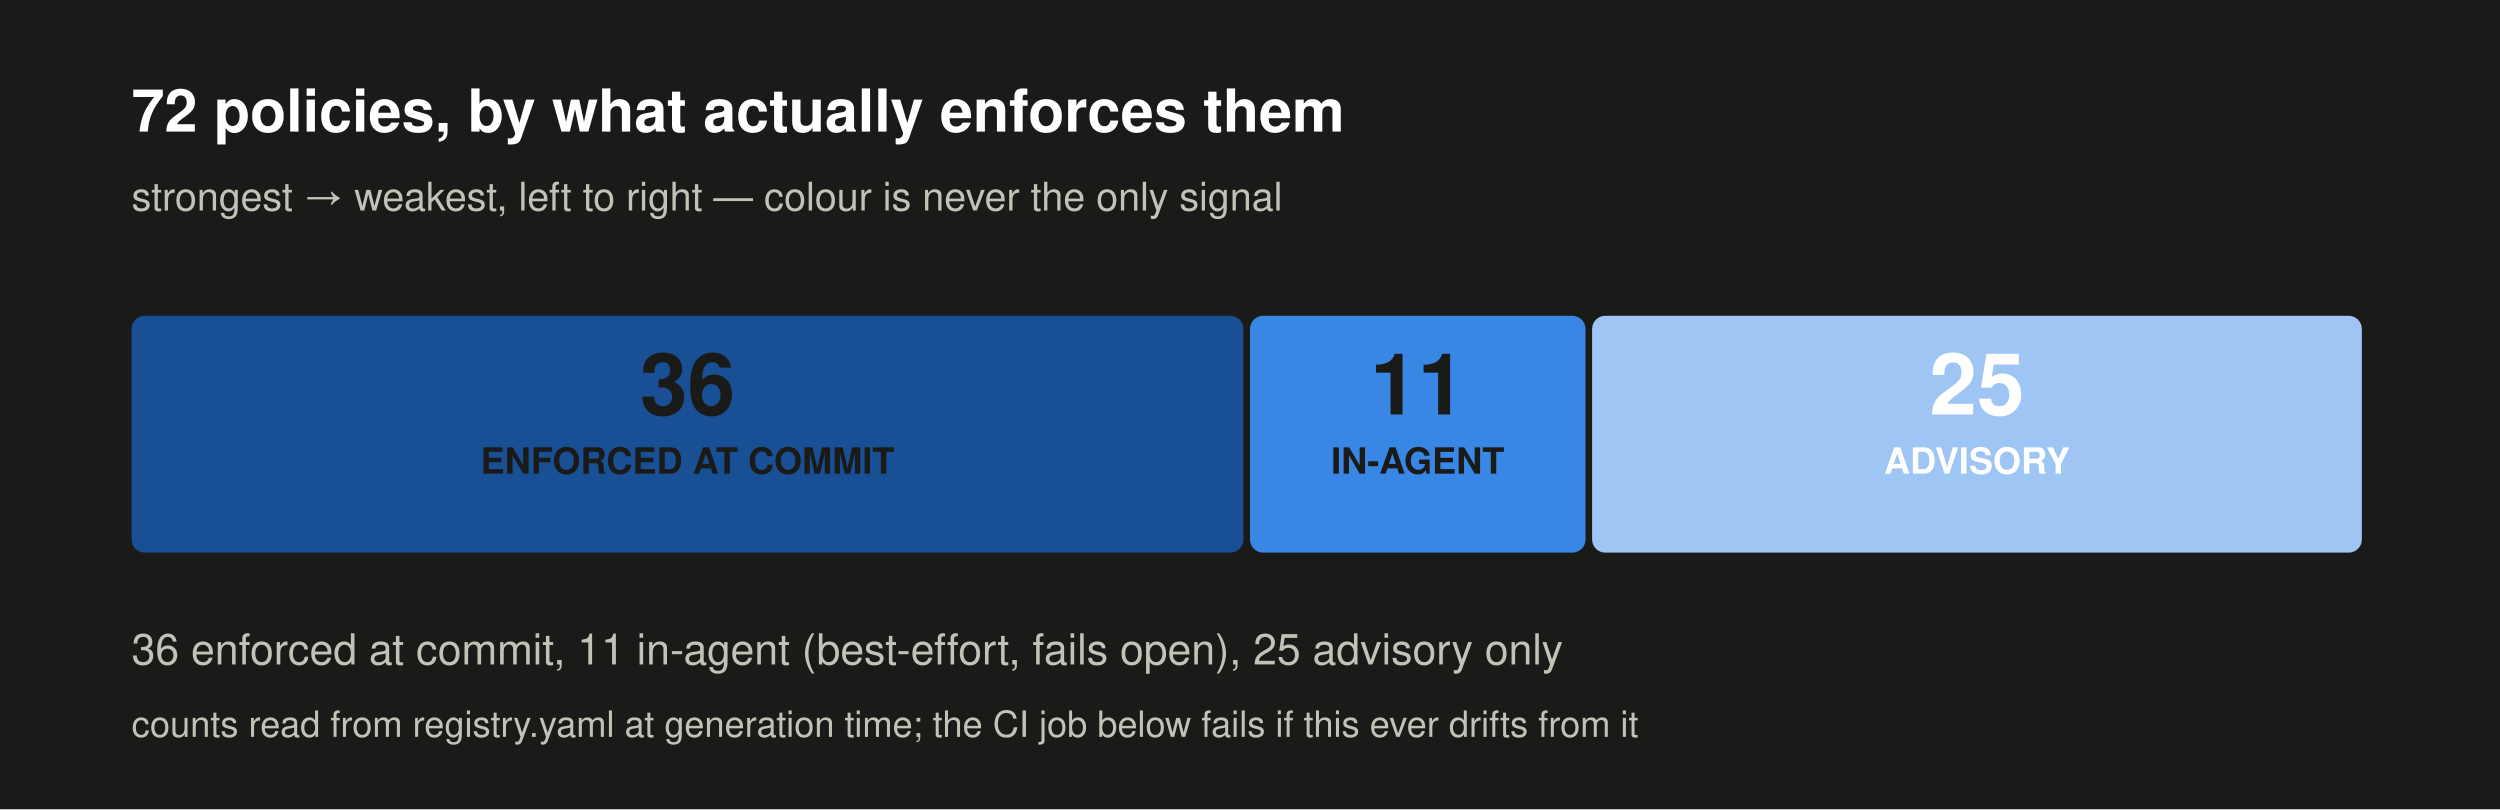
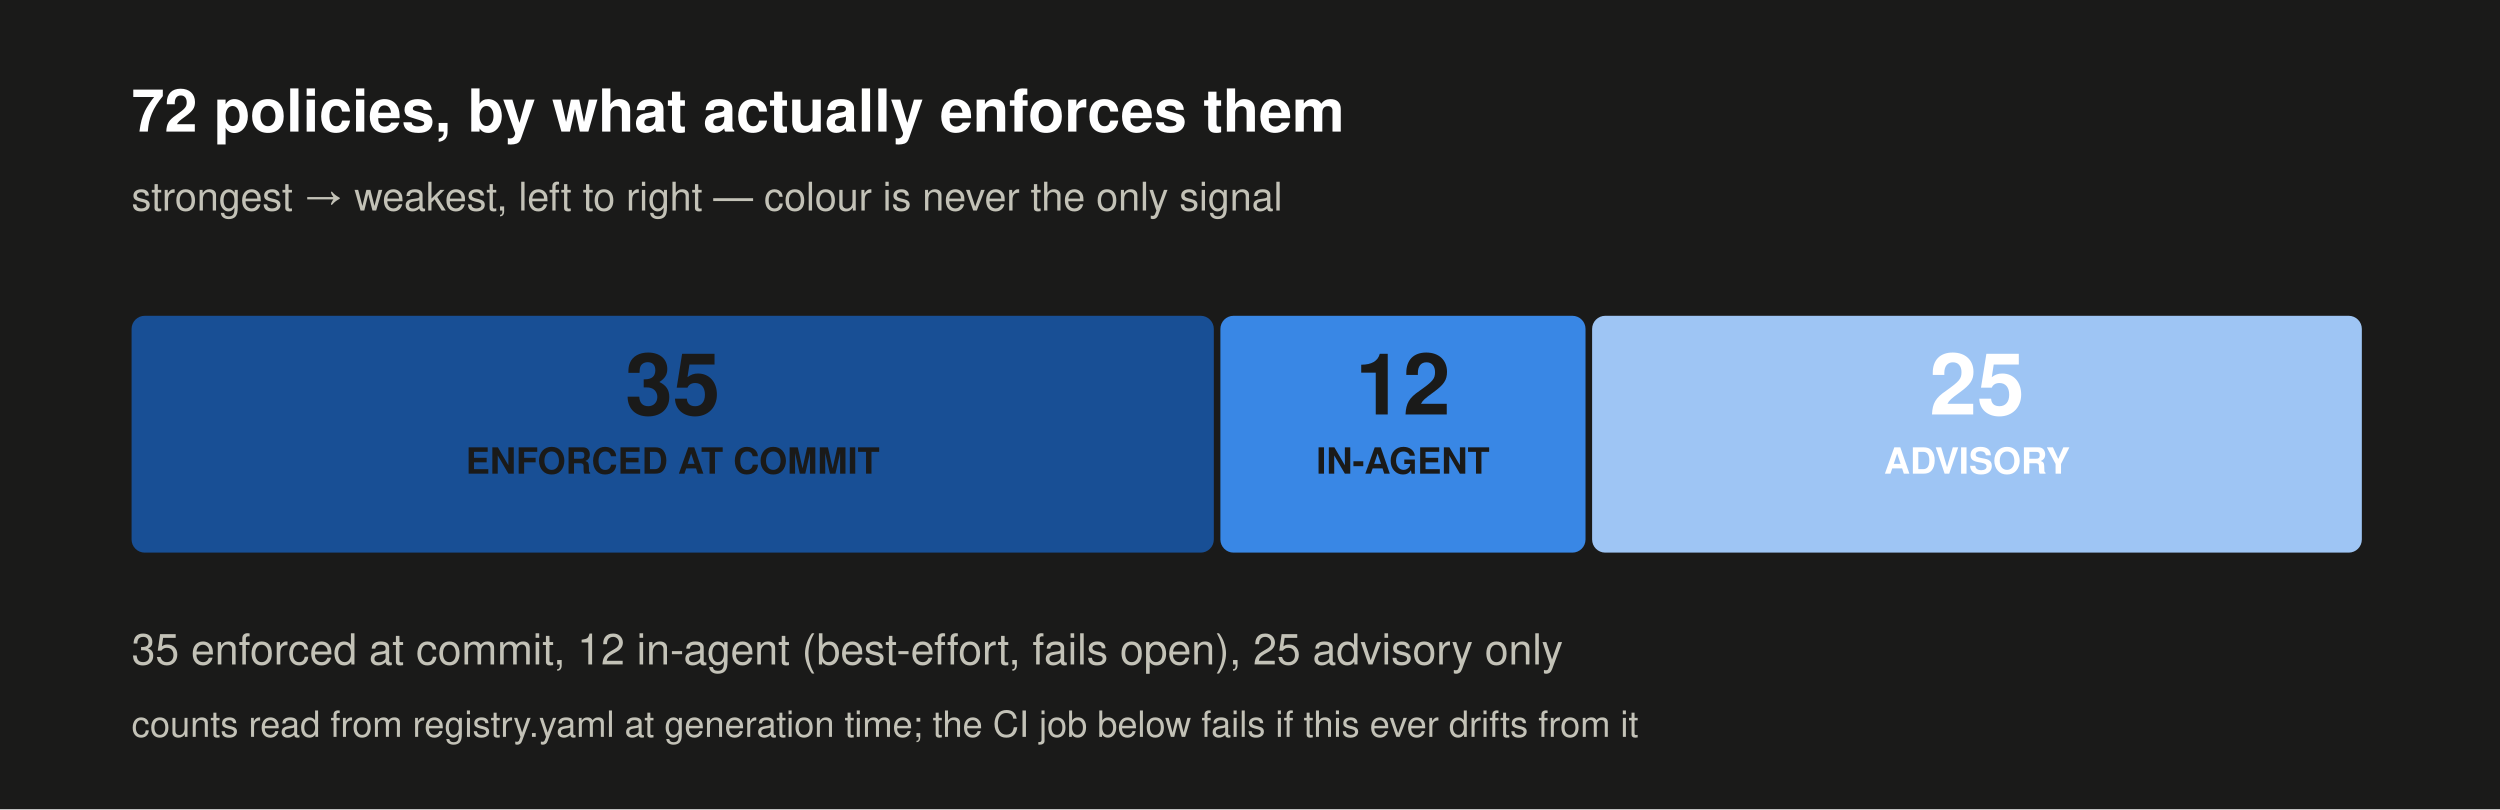
<svg xmlns="http://www.w3.org/2000/svg" width="760" height="246" viewBox="0 0 760 246" role="img" aria-labelledby="t d">
  <rect width="760" height="246" fill="#1a1a19" />
  <text x="40" y="40" font-family="-apple-system, BlinkMacSystemFont, 'Segoe UI', Helvetica, Arial, sans-serif" font-size="18" font-weight="600" fill="#ffffff" text-anchor="start">72 policies, by what actually enforces them</text>
  <text x="40" y="64" font-family="-apple-system, BlinkMacSystemFont, 'Segoe UI', Helvetica, Arial, sans-serif" font-size="12" font-weight="400" fill="#c3c2b7" text-anchor="start">strongest → weakest, left to right — colour is never the only signal</text>
-   <rect x="40" y="96" width="338" height="72" rx="4" fill="#184f95" />
-   <text x="209" y="126" font-family="-apple-system, BlinkMacSystemFont, 'Segoe UI', Helvetica, Arial, sans-serif" font-size="26" font-weight="700" fill="#1a1a19" text-anchor="middle">36</text>
-   <text x="209" y="144" font-family="-apple-system, BlinkMacSystemFont, 'Segoe UI', Helvetica, Arial, sans-serif" font-size="11" font-weight="600" fill="#1a1a19" text-anchor="middle">ENFORCED AT COMMIT</text>
-   <rect x="380" y="96" width="102" height="72" rx="4" fill="#3987e5" />
-   <text x="431" y="126" font-family="-apple-system, BlinkMacSystemFont, 'Segoe UI', Helvetica, Arial, sans-serif" font-size="26" font-weight="700" fill="#1a1a19" text-anchor="middle">11</text>
-   <text x="431" y="144" font-family="-apple-system, BlinkMacSystemFont, 'Segoe UI', Helvetica, Arial, sans-serif" font-size="11" font-weight="600" fill="#1a1a19" text-anchor="middle">IN-AGENT</text>
+   <rect x="40" y="96" width="329" height="72" rx="4" fill="#184f95" />
+   <text x="204.5" y="126" font-family="-apple-system, BlinkMacSystemFont, 'Segoe UI', Helvetica, Arial, sans-serif" font-size="26" font-weight="700" fill="#1a1a19" text-anchor="middle">35</text>
+   <text x="204.5" y="144" font-family="-apple-system, BlinkMacSystemFont, 'Segoe UI', Helvetica, Arial, sans-serif" font-size="11" font-weight="600" fill="#1a1a19" text-anchor="middle">ENFORCED AT COMMIT</text>
+   <rect x="371" y="96" width="111" height="72" rx="4" fill="#3987e5" />
+   <text x="426.5" y="126" font-family="-apple-system, BlinkMacSystemFont, 'Segoe UI', Helvetica, Arial, sans-serif" font-size="26" font-weight="700" fill="#1a1a19" text-anchor="middle">12</text>
+   <text x="426.5" y="144" font-family="-apple-system, BlinkMacSystemFont, 'Segoe UI', Helvetica, Arial, sans-serif" font-size="11" font-weight="600" fill="#1a1a19" text-anchor="middle">IN-AGENT</text>
  <rect x="484" y="96" width="234" height="72" rx="4" fill="#9ec5f4" />
  <text x="601" y="126" font-family="-apple-system, BlinkMacSystemFont, 'Segoe UI', Helvetica, Arial, sans-serif" font-size="26" font-weight="700" fill="#ffffff" text-anchor="middle">25</text>
  <text x="601" y="144" font-family="-apple-system, BlinkMacSystemFont, 'Segoe UI', Helvetica, Arial, sans-serif" font-size="11" font-weight="600" fill="#ffffff" text-anchor="middle">ADVISORY</text>
-   <text x="40" y="202" font-family="-apple-system, BlinkMacSystemFont, 'Segoe UI', Helvetica, Arial, sans-serif" font-size="13" font-weight="400" fill="#c3c2b7" text-anchor="start">36 enforced at commit, 11 in-agent (best-effort, fails open), 25 advisory only</text>
+   <text x="40" y="202" font-family="-apple-system, BlinkMacSystemFont, 'Segoe UI', Helvetica, Arial, sans-serif" font-size="13" font-weight="400" fill="#c3c2b7" text-anchor="start">35 enforced at commit, 12 in-agent (best-effort, fails open), 25 advisory only</text>
  <text x="40" y="224" font-family="-apple-system, BlinkMacSystemFont, 'Segoe UI', Helvetica, Arial, sans-serif" font-size="11" font-weight="400" fill="#c3c2b7" text-anchor="start">counts read from registry.yaml at generation time; the CI job below fails if this ever drifts from it</text>
</svg>
